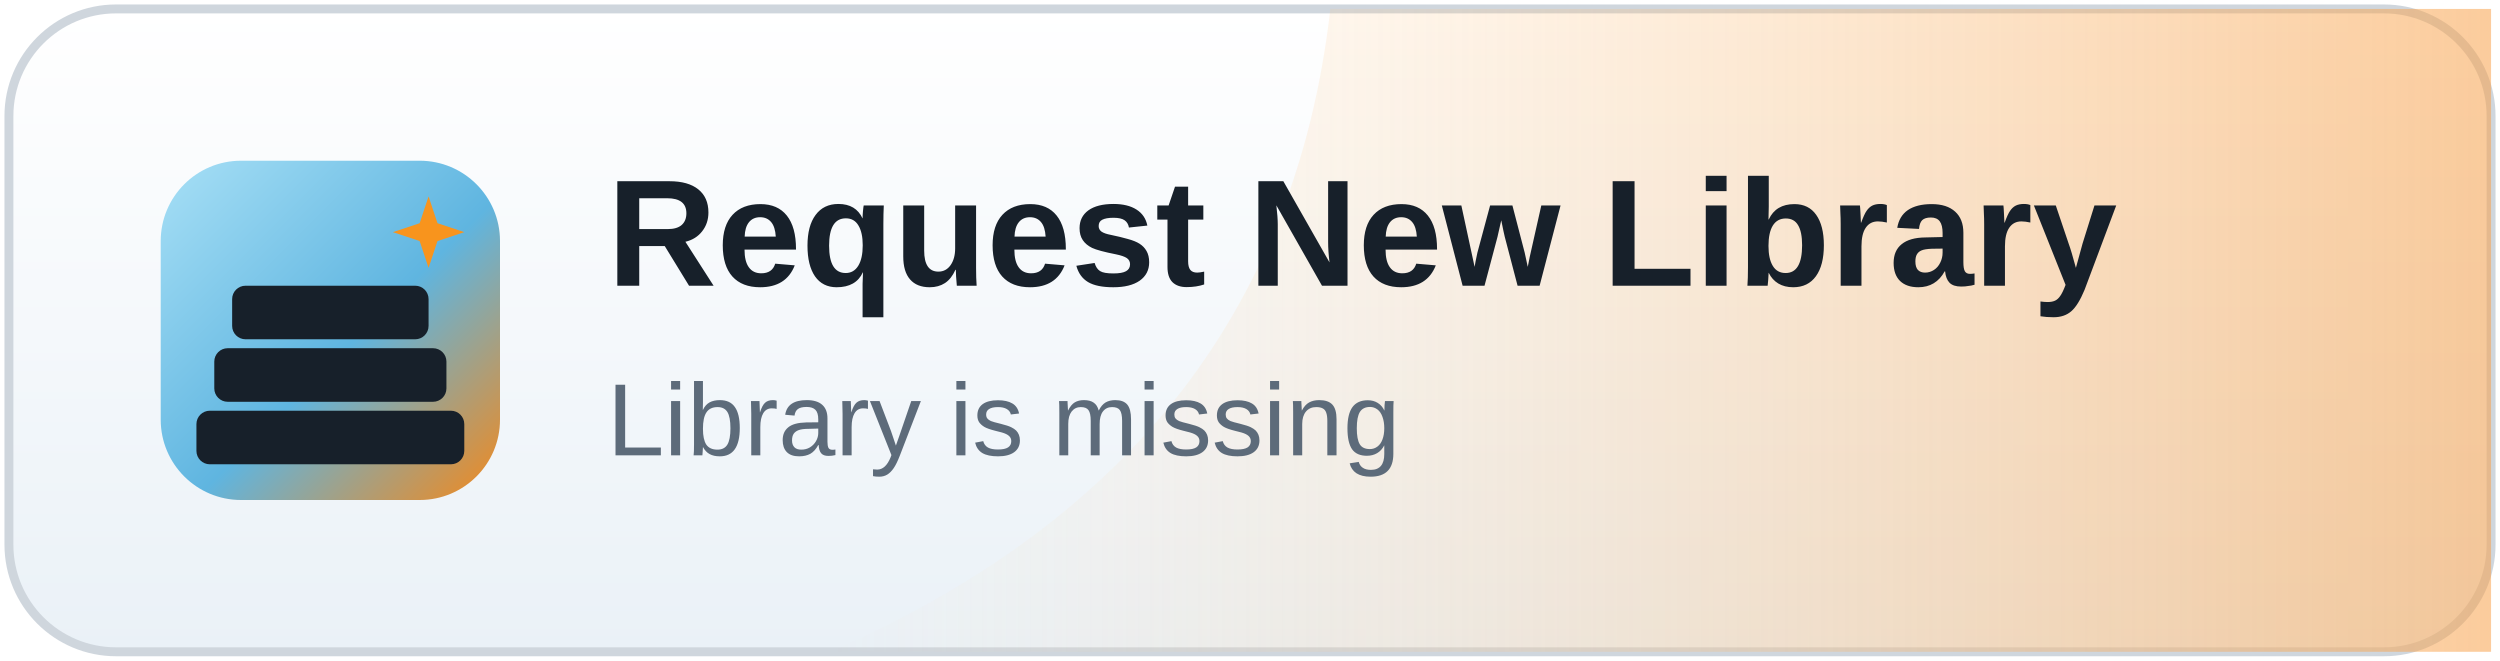
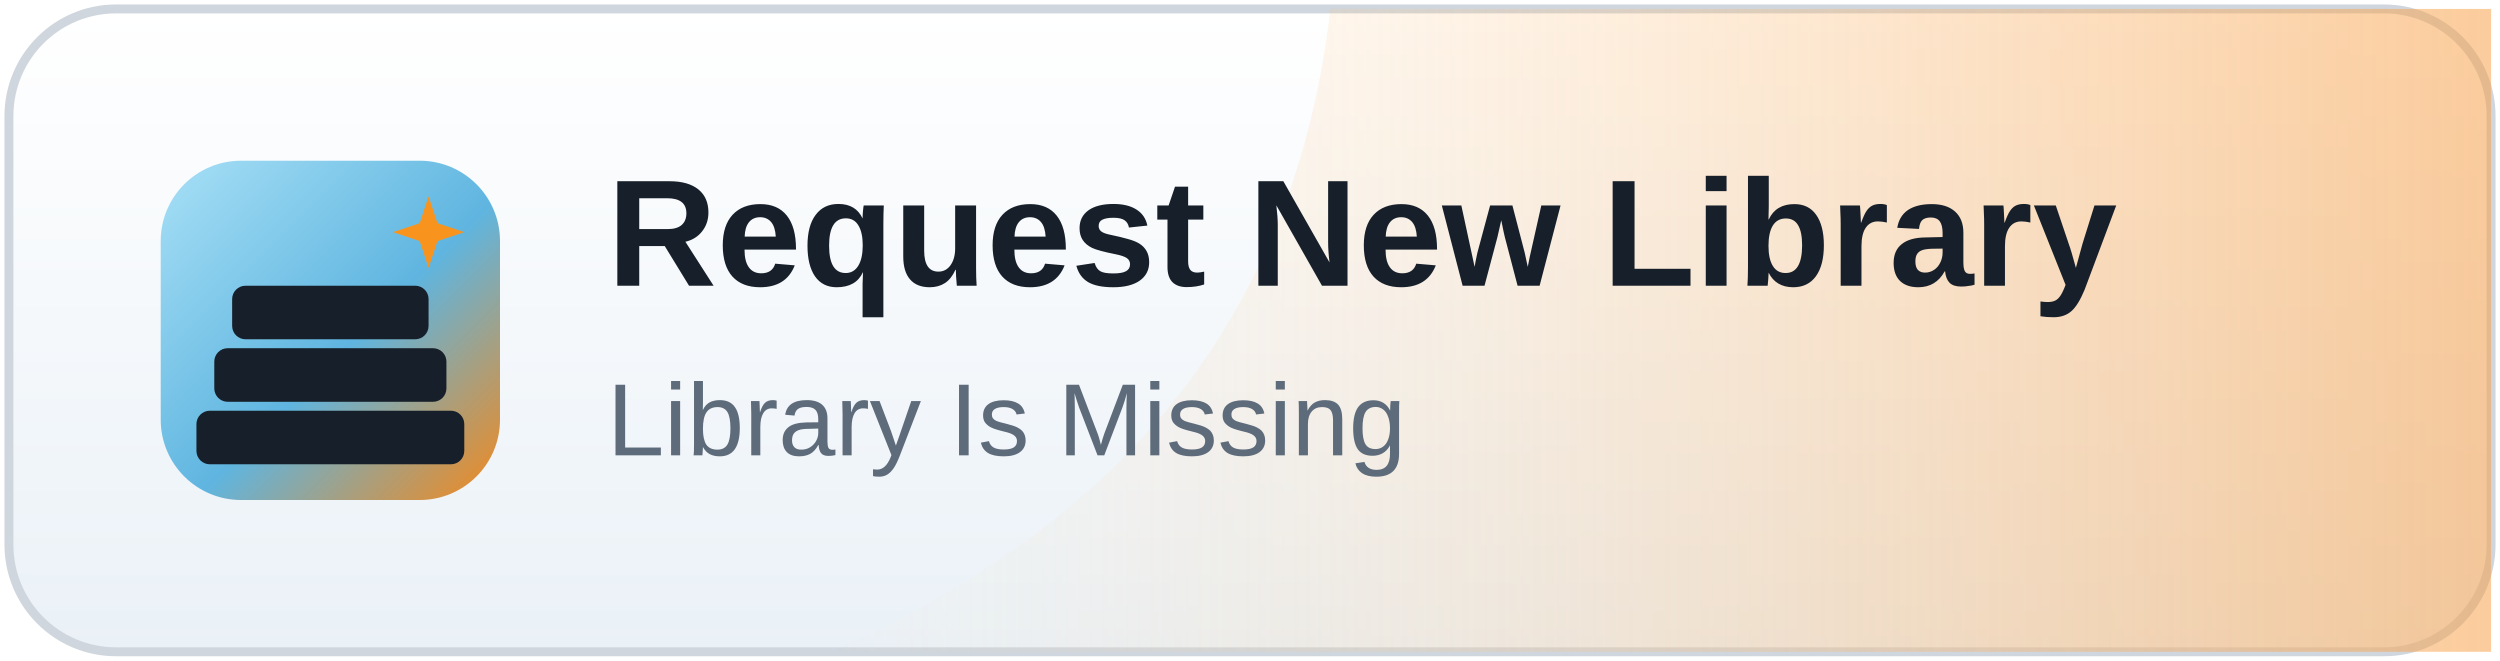
<svg xmlns="http://www.w3.org/2000/svg" width="280" height="74" viewBox="0 0 280 74" role="img" aria-labelledby="title desc">
  <defs>
    <linearGradient id="surface" x1="0" y1="0" x2="0" y2="1">
      <stop offset="0" stop-color="#ffffff" />
      <stop offset="1" stop-color="#eaf1f7" />
    </linearGradient>
    <linearGradient id="surfaceDark" x1="0" y1="0" x2="0" y2="1">
      <stop offset="0" stop-color="#1d2734" />
      <stop offset="1" stop-color="#131a23" />
    </linearGradient>
    <linearGradient id="iconBg" x1="0" y1="0" x2="1" y2="1">
      <stop offset="0" stop-color="#a8e0f6" />
      <stop offset=".55" stop-color="#5fb5e0" />
      <stop offset="1" stop-color="#f4881a" />
    </linearGradient>
    <linearGradient id="wash" x1="0" y1="0" x2="1" y2="0">
      <stop offset="0" stop-color="#ffd9a8" stop-opacity="0" />
      <stop offset="1" stop-color="#f8a14a" stop-opacity=".55" />
    </linearGradient>
    <linearGradient id="washDark" x1="0" y1="0" x2="1" y2="0">
      <stop offset="0" stop-color="#5a3618" stop-opacity="0" />
      <stop offset="1" stop-color="#a35d1d" stop-opacity=".4" />
    </linearGradient>
  </defs>
  <style>
    .surface { fill: url(#surface); stroke: #cfd6dd; stroke-width: 1; }
    .wash { fill: url(#wash); }
    .icon-bg { fill: url(#iconBg); }
    .icon-line { fill: none; stroke: #17202a; stroke-width: 3; stroke-linecap: round; stroke-linejoin: round; }
    .icon-fill { fill: #17202a; }
    .title { fill: #17202a; font: 700 17px Arial, Helvetica, sans-serif; }
    .caption { fill: #5d6b7a; font: 400 11.5px Arial, Helvetica, sans-serif; }
    @media (prefers-color-scheme: dark) {
      .surface { fill: url(#surfaceDark); stroke: #3b4858; }
      .wash { fill: url(#washDark); }
      .title { fill: #f7fafc; }
      .caption { fill: #b9c4d1; }
    }
  </style>
  <rect class="surface" x="1" y="1" width="278" height="72" rx="12" />
  <path class="wash" d="M149 1h130v72H93c32-14 52-37 56-72z" />
  <rect class="icon-bg" x="18" y="18" width="38" height="38" rx="9" />
  <rect class="icon-fill" x="22" y="46" width="30" height="6" rx="1.5" />
  <rect class="icon-fill" x="24" y="39" width="26" height="6" rx="1.5" />
  <rect class="icon-fill" x="26" y="32" width="22" height="6" rx="1.5" />
  <path fill="#f8941d" d="M48 22 L49 25 L52 26 L49 27 L48 30 L47 27 L44 26 L47 25 Z" />
  <text class="title" x="68" y="32">Request New Library</text>
-   <text class="caption" x="68" y="51">Library is missing</text>
+   <text class="caption" x="68" y="51">Library Is Missing</text>
</svg>
